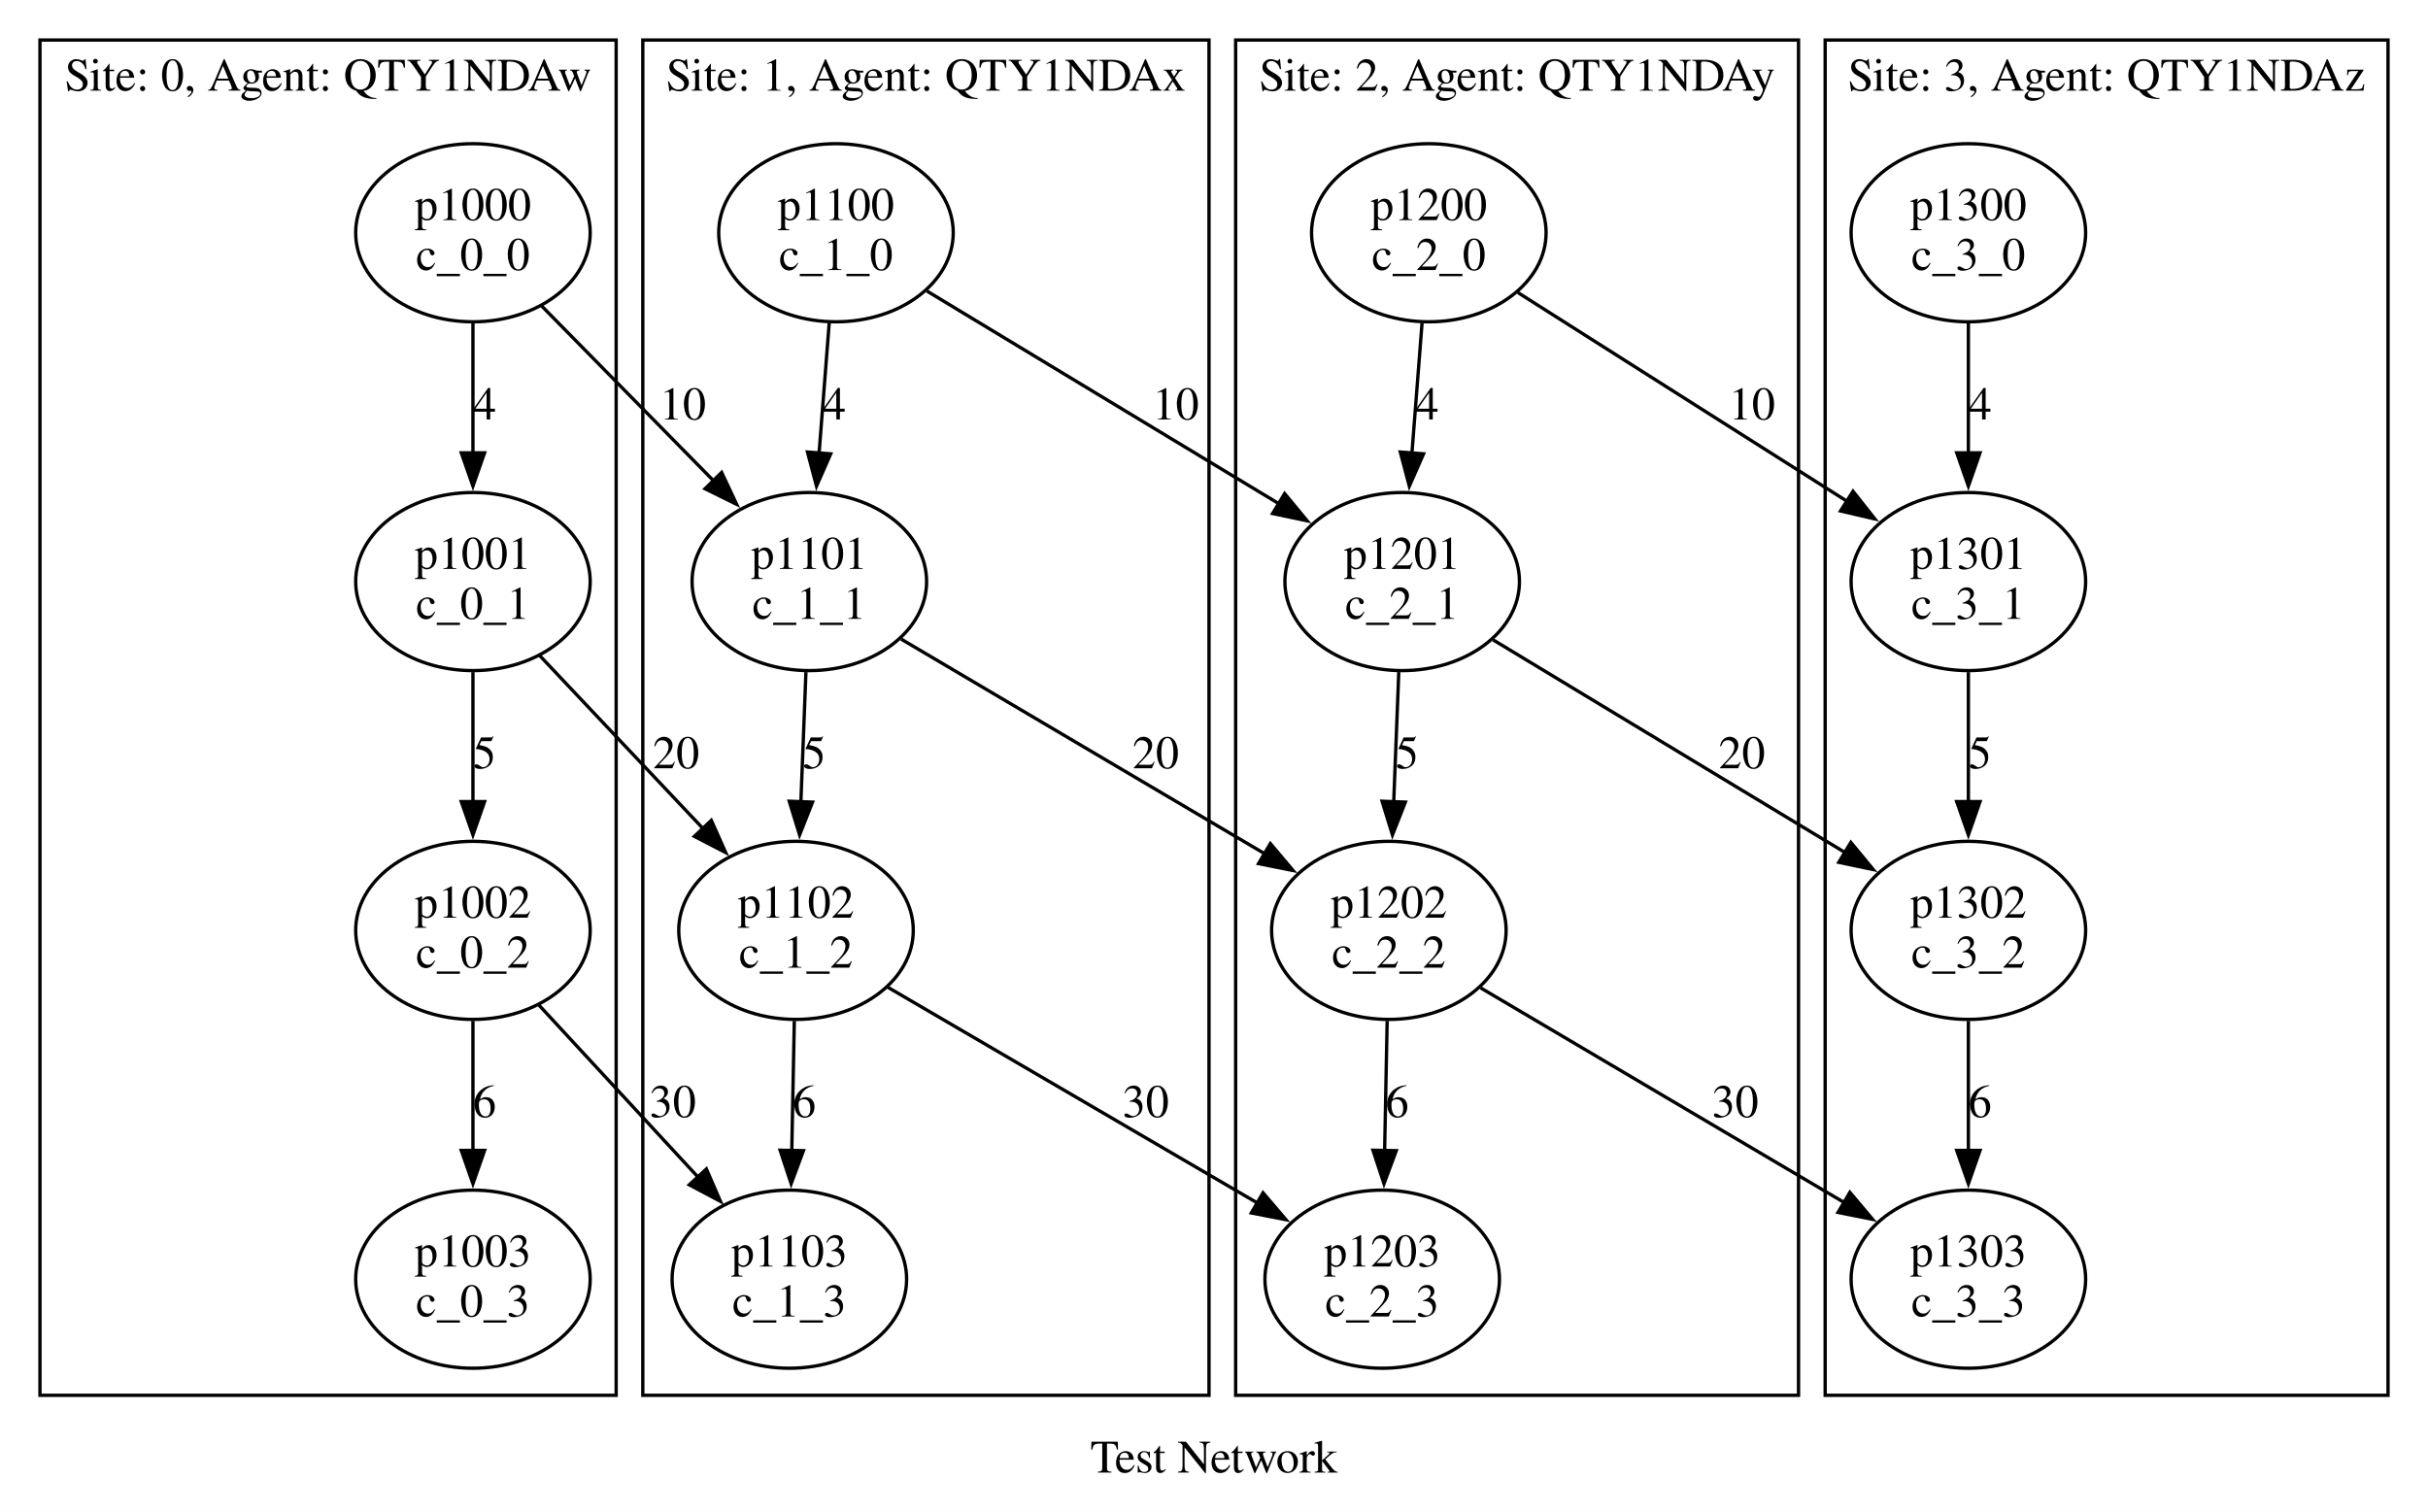
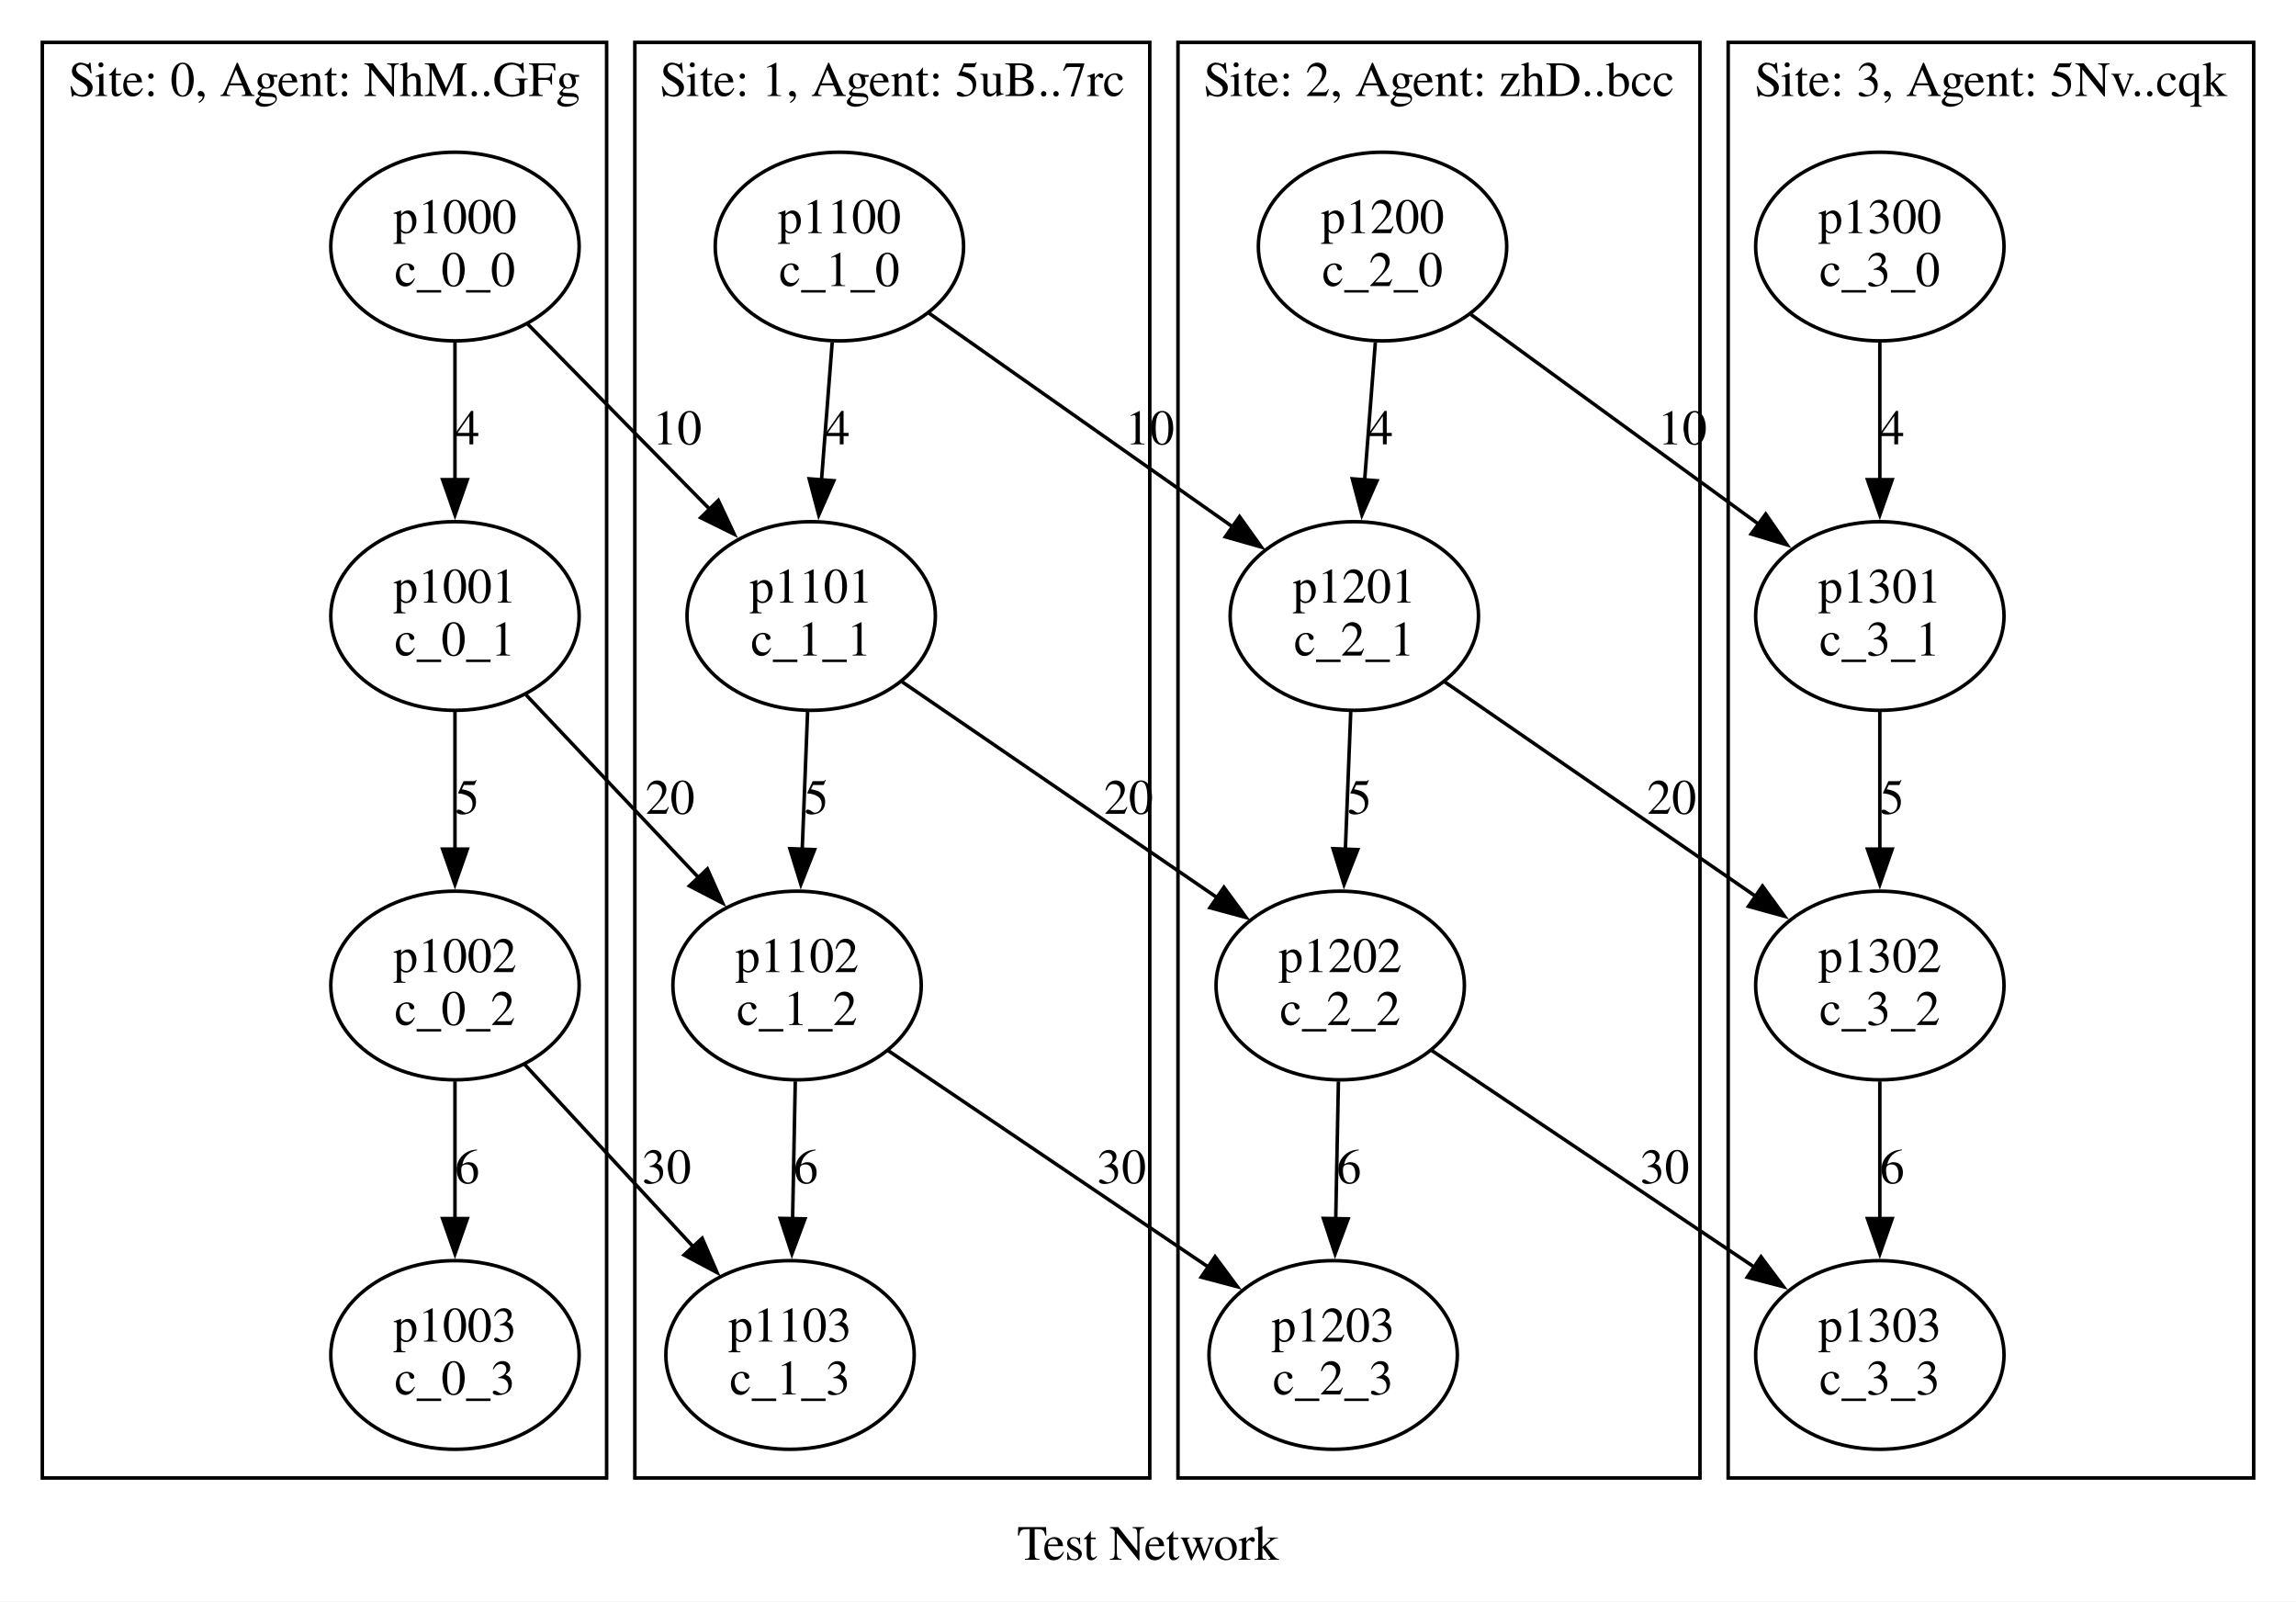
- <svg xmlns="http://www.w3.org/2000/svg" width="729pt" height="454pt" viewBox="0.00 0.00 729.00 453.96">
+ <svg xmlns="http://www.w3.org/2000/svg" width="651pt" height="454pt" viewBox="0.00 0.00 651.00 453.96">
  <g id="graph0" class="graph" transform="scale(1 1) rotate(0) translate(4 449.96)">
-     <polygon fill="white" stroke="none" points="-4,4 -4,-449.96 725,-449.96 725,4 -4,4" />
-     <text text-anchor="middle" x="360.5" y="-7.8" font-family="Times,serif" font-size="14.00">Test Network</text>
+     <polygon fill="white" stroke="none" points="-4,4 -4,-449.96 647,-449.96 647,4 -4,4" />
+     <text text-anchor="middle" x="321.5" y="-7.8" font-family="Times,serif" font-size="14.00">Test Network</text>
    <g id="clust1" class="cluster">
-       <polygon fill="none" stroke="black" points="8,-31 8,-437.96 181,-437.96 181,-31 8,-31" />
-       <text text-anchor="middle" x="94.5" y="-422.76" font-family="Times,serif" font-size="14.00">Site: 0, Agent: QTY1NDAw</text>
+       <polygon fill="none" stroke="black" points="8,-31 8,-437.96 168,-437.96 168,-31 8,-31" />
+       <text text-anchor="middle" x="88" y="-422.76" font-family="Times,serif" font-size="14.00">Site: 0, Agent: NhM..GFg</text>
    </g>
    <g id="clust2" class="cluster">
-       <polygon fill="none" stroke="black" points="189,-31 189,-437.96 359,-437.96 359,-31 189,-31" />
-       <text text-anchor="middle" x="274" y="-422.76" font-family="Times,serif" font-size="14.00">Site: 1, Agent: QTY1NDAx</text>
+       <polygon fill="none" stroke="black" points="176,-31 176,-437.96 322,-437.96 322,-31 176,-31" />
+       <text text-anchor="middle" x="249" y="-422.76" font-family="Times,serif" font-size="14.00">Site: 1, Agent: 5uB..7rc</text>
    </g>
    <g id="clust3" class="cluster">
-       <polygon fill="none" stroke="black" points="367,-31 367,-437.96 536,-437.96 536,-31 367,-31" />
-       <text text-anchor="middle" x="451.5" y="-422.76" font-family="Times,serif" font-size="14.00">Site: 2, Agent: QTY1NDAy</text>
+       <polygon fill="none" stroke="black" points="330,-31 330,-437.96 478,-437.96 478,-31 330,-31" />
+       <text text-anchor="middle" x="404" y="-422.76" font-family="Times,serif" font-size="14.00">Site: 2, Agent: zhD..bcc</text>
    </g>
    <g id="clust4" class="cluster">
-       <polygon fill="none" stroke="black" points="544,-31 544,-437.96 713,-437.96 713,-31 544,-31" />
-       <text text-anchor="middle" x="628.5" y="-422.76" font-family="Times,serif" font-size="14.00">Site: 3, Agent: QTY1NDAz</text>
+       <polygon fill="none" stroke="black" points="486,-31 486,-437.96 635,-437.96 635,-31 486,-31" />
+       <text text-anchor="middle" x="560.5" y="-422.76" font-family="Times,serif" font-size="14.00">Site: 3, Agent: 5Nv..cqk</text>
    </g>
    <g id="node1" class="node">
-       <ellipse fill="none" stroke="black" cx="138" cy="-380.09" rx="35.21" ry="26.74" />
-       <text text-anchor="middle" x="138" y="-383.89" font-family="Times,serif" font-size="14.00">p1000</text>
-       <text text-anchor="middle" x="138" y="-368.89" font-family="Times,serif" font-size="14.00">c_0_0</text>
+       <ellipse fill="none" stroke="black" cx="125" cy="-380.09" rx="35.21" ry="26.74" />
+       <text text-anchor="middle" x="125" y="-383.89" font-family="Times,serif" font-size="14.00">p1000</text>
+       <text text-anchor="middle" x="125" y="-368.89" font-family="Times,serif" font-size="14.00">c_0_0</text>
    </g>
    <g id="node2" class="node">
-       <ellipse fill="none" stroke="black" cx="138" cy="-275.35" rx="35.21" ry="26.74" />
-       <text text-anchor="middle" x="138" y="-279.15" font-family="Times,serif" font-size="14.00">p1001</text>
-       <text text-anchor="middle" x="138" y="-264.15" font-family="Times,serif" font-size="14.00">c_0_1</text>
+       <ellipse fill="none" stroke="black" cx="125" cy="-275.35" rx="35.21" ry="26.74" />
+       <text text-anchor="middle" x="125" y="-279.15" font-family="Times,serif" font-size="14.00">p1001</text>
+       <text text-anchor="middle" x="125" y="-264.15" font-family="Times,serif" font-size="14.00">c_0_1</text>
    </g>
    <g id="edge1" class="edge">
-       <path fill="none" stroke="black" d="M138,-352.9C138,-341.06 138,-326.86 138,-313.92" />
-       <polygon fill="black" stroke="black" points="141.5,-314.01 138,-304.01 134.5,-314.01 141.5,-314.01" />
-       <text text-anchor="middle" x="141.5" y="-324.02" font-family="Times,serif" font-size="14.00">4</text>
+       <path fill="none" stroke="black" d="M125,-352.9C125,-341.06 125,-326.86 125,-313.92" />
+       <polygon fill="black" stroke="black" points="128.5,-314.01 125,-304.01 121.5,-314.01 128.5,-314.01" />
+       <text text-anchor="middle" x="128.5" y="-324.02" font-family="Times,serif" font-size="14.00">4</text>
    </g>
    <g id="node6" class="node">
-       <ellipse fill="none" stroke="black" cx="239" cy="-275.35" rx="35.21" ry="26.74" />
-       <text text-anchor="middle" x="239" y="-279.15" font-family="Times,serif" font-size="14.00">p1101</text>
-       <text text-anchor="middle" x="239" y="-264.15" font-family="Times,serif" font-size="14.00">c_1_1</text>
+       <ellipse fill="none" stroke="black" cx="226" cy="-275.35" rx="35.21" ry="26.74" />
+       <text text-anchor="middle" x="226" y="-279.15" font-family="Times,serif" font-size="14.00">p1101</text>
+       <text text-anchor="middle" x="226" y="-264.15" font-family="Times,serif" font-size="14.00">c_1_1</text>
    </g>
    <g id="edge4" class="edge">
-       <path fill="none" stroke="black" d="M158.44,-358.3C173.4,-343.08 193.89,-322.24 210.47,-305.38" />
-       <polygon fill="black" stroke="black" points="212.67,-308.13 217.18,-298.54 207.68,-303.22 212.67,-308.13" />
-       <text text-anchor="middle" x="201" y="-324.02" font-family="Times,serif" font-size="14.00">10</text>
+       <path fill="none" stroke="black" d="M145.44,-358.3C160.4,-343.08 180.89,-322.24 197.47,-305.38" />
+       <polygon fill="black" stroke="black" points="199.67,-308.13 204.18,-298.54 194.68,-303.22 199.67,-308.13" />
+       <text text-anchor="middle" x="188" y="-324.02" font-family="Times,serif" font-size="14.00">10</text>
    </g>
    <g id="node3" class="node">
-       <ellipse fill="none" stroke="black" cx="138" cy="-170.61" rx="35.21" ry="26.74" />
-       <text text-anchor="middle" x="138" y="-174.41" font-family="Times,serif" font-size="14.00">p1002</text>
-       <text text-anchor="middle" x="138" y="-159.41" font-family="Times,serif" font-size="14.00">c_0_2</text>
+       <ellipse fill="none" stroke="black" cx="125" cy="-170.61" rx="35.21" ry="26.74" />
+       <text text-anchor="middle" x="125" y="-174.41" font-family="Times,serif" font-size="14.00">p1002</text>
+       <text text-anchor="middle" x="125" y="-159.41" font-family="Times,serif" font-size="14.00">c_0_2</text>
    </g>
    <g id="edge2" class="edge">
-       <path fill="none" stroke="black" d="M138,-248.16C138,-236.32 138,-222.12 138,-209.18" />
-       <polygon fill="black" stroke="black" points="141.5,-209.27 138,-199.27 134.5,-209.27 141.5,-209.27" />
-       <text text-anchor="middle" x="141.5" y="-219.28" font-family="Times,serif" font-size="14.00">5</text>
+       <path fill="none" stroke="black" d="M125,-248.16C125,-236.32 125,-222.12 125,-209.18" />
+       <polygon fill="black" stroke="black" points="128.5,-209.27 125,-199.27 121.5,-209.27 128.5,-209.27" />
+       <text text-anchor="middle" x="128.5" y="-219.28" font-family="Times,serif" font-size="14.00">5</text>
    </g>
    <g id="node7" class="node">
-       <ellipse fill="none" stroke="black" cx="235" cy="-170.61" rx="35.21" ry="26.74" />
-       <text text-anchor="middle" x="235" y="-174.41" font-family="Times,serif" font-size="14.00">p1102</text>
-       <text text-anchor="middle" x="235" y="-159.41" font-family="Times,serif" font-size="14.00">c_1_2</text>
+       <ellipse fill="none" stroke="black" cx="222" cy="-170.61" rx="35.21" ry="26.74" />
+       <text text-anchor="middle" x="222" y="-174.41" font-family="Times,serif" font-size="14.00">p1102</text>
+       <text text-anchor="middle" x="222" y="-159.41" font-family="Times,serif" font-size="14.00">c_1_2</text>
    </g>
    <g id="edge5" class="edge">
-       <path fill="none" stroke="black" d="M158.1,-253.06C172.27,-238.05 191.45,-217.74 207.11,-201.15" />
-       <polygon fill="black" stroke="black" points="209.57,-203.65 213.89,-193.97 204.48,-198.84 209.57,-203.65" />
-       <text text-anchor="middle" x="199" y="-219.28" font-family="Times,serif" font-size="14.00">20</text>
+       <path fill="none" stroke="black" d="M145.1,-253.06C159.27,-238.05 178.45,-217.74 194.11,-201.15" />
+       <polygon fill="black" stroke="black" points="196.57,-203.65 200.89,-193.97 191.48,-198.84 196.57,-203.65" />
+       <text text-anchor="middle" x="186" y="-219.28" font-family="Times,serif" font-size="14.00">20</text>
    </g>
    <g id="node4" class="node">
-       <ellipse fill="none" stroke="black" cx="138" cy="-65.87" rx="35.21" ry="26.74" />
-       <text text-anchor="middle" x="138" y="-69.67" font-family="Times,serif" font-size="14.00">p1003</text>
-       <text text-anchor="middle" x="138" y="-54.67" font-family="Times,serif" font-size="14.00">c_0_3</text>
+       <ellipse fill="none" stroke="black" cx="125" cy="-65.87" rx="35.21" ry="26.74" />
+       <text text-anchor="middle" x="125" y="-69.67" font-family="Times,serif" font-size="14.00">p1003</text>
+       <text text-anchor="middle" x="125" y="-54.67" font-family="Times,serif" font-size="14.00">c_0_3</text>
    </g>
    <g id="edge3" class="edge">
-       <path fill="none" stroke="black" d="M138,-143.42C138,-131.58 138,-117.38 138,-104.44" />
-       <polygon fill="black" stroke="black" points="141.5,-104.53 138,-94.53 134.5,-104.53 141.5,-104.53" />
-       <text text-anchor="middle" x="141.5" y="-114.54" font-family="Times,serif" font-size="14.00">6</text>
+       <path fill="none" stroke="black" d="M125,-143.42C125,-131.58 125,-117.38 125,-104.44" />
+       <polygon fill="black" stroke="black" points="128.5,-104.53 125,-94.53 121.5,-104.53 128.5,-104.53" />
+       <text text-anchor="middle" x="128.5" y="-114.54" font-family="Times,serif" font-size="14.00">6</text>
    </g>
    <g id="node8" class="node">
-       <ellipse fill="none" stroke="black" cx="233" cy="-65.87" rx="35.21" ry="26.74" />
-       <text text-anchor="middle" x="233" y="-69.67" font-family="Times,serif" font-size="14.00">p1103</text>
-       <text text-anchor="middle" x="233" y="-54.67" font-family="Times,serif" font-size="14.00">c_1_3</text>
+       <ellipse fill="none" stroke="black" cx="220" cy="-65.87" rx="35.21" ry="26.74" />
+       <text text-anchor="middle" x="220" y="-69.67" font-family="Times,serif" font-size="14.00">p1103</text>
+       <text text-anchor="middle" x="220" y="-54.67" font-family="Times,serif" font-size="14.00">c_1_3</text>
    </g>
    <g id="edge6" class="edge">
-       <path fill="none" stroke="black" d="M157.68,-148.32C171.57,-133.31 190.35,-113 205.68,-96.41" />
-       <polygon fill="black" stroke="black" points="208.09,-98.96 212.31,-89.24 202.95,-94.21 208.09,-98.96" />
-       <text text-anchor="middle" x="198" y="-114.54" font-family="Times,serif" font-size="14.00">30</text>
+       <path fill="none" stroke="black" d="M144.68,-148.32C158.57,-133.31 177.35,-113 192.68,-96.41" />
+       <polygon fill="black" stroke="black" points="195.09,-98.96 199.31,-89.24 189.95,-94.21 195.09,-98.96" />
+       <text text-anchor="middle" x="185" y="-114.54" font-family="Times,serif" font-size="14.00">30</text>
    </g>
    <g id="node5" class="node">
-       <ellipse fill="none" stroke="black" cx="247" cy="-380.09" rx="35.21" ry="26.74" />
-       <text text-anchor="middle" x="247" y="-383.89" font-family="Times,serif" font-size="14.00">p1100</text>
-       <text text-anchor="middle" x="247" y="-368.89" font-family="Times,serif" font-size="14.00">c_1_0</text>
+       <ellipse fill="none" stroke="black" cx="234" cy="-380.09" rx="35.21" ry="26.74" />
+       <text text-anchor="middle" x="234" y="-383.89" font-family="Times,serif" font-size="14.00">p1100</text>
+       <text text-anchor="middle" x="234" y="-368.89" font-family="Times,serif" font-size="14.00">c_1_0</text>
    </g>
    <g id="edge7" class="edge">
-       <path fill="none" stroke="black" d="M244.96,-352.9C244.04,-341.06 242.93,-326.86 241.93,-313.92" />
-       <polygon fill="black" stroke="black" points="245.42,-313.7 241.15,-304 238.44,-314.24 245.42,-313.7" />
-       <text text-anchor="middle" x="246.5" y="-324.02" font-family="Times,serif" font-size="14.00">4</text>
+       <path fill="none" stroke="black" d="M231.96,-352.9C231.04,-341.06 229.93,-326.86 228.93,-313.92" />
+       <polygon fill="black" stroke="black" points="232.42,-313.7 228.15,-304 225.44,-314.24 232.42,-313.7" />
+       <text text-anchor="middle" x="233.5" y="-324.02" font-family="Times,serif" font-size="14.00">4</text>
    </g>
    <g id="node10" class="node">
-       <ellipse fill="none" stroke="black" cx="417" cy="-275.35" rx="35.21" ry="26.74" />
-       <text text-anchor="middle" x="417" y="-279.15" font-family="Times,serif" font-size="14.00">p1201</text>
-       <text text-anchor="middle" x="417" y="-264.15" font-family="Times,serif" font-size="14.00">c_2_1</text>
+       <ellipse fill="none" stroke="black" cx="380" cy="-275.35" rx="35.21" ry="26.74" />
+       <text text-anchor="middle" x="380" y="-279.15" font-family="Times,serif" font-size="14.00">p1201</text>
+       <text text-anchor="middle" x="380" y="-264.15" font-family="Times,serif" font-size="14.00">c_2_1</text>
    </g>
    <g id="edge10" class="edge">
-       <path fill="none" stroke="black" d="M274.31,-362.58C302.94,-345.28 348.09,-317.99 379.92,-298.76" />
-       <polygon fill="black" stroke="black" points="381.71,-301.77 388.46,-293.6 378.09,-295.78 381.71,-301.77" />
-       <text text-anchor="middle" x="349" y="-324.02" font-family="Times,serif" font-size="14.00">10</text>
+       <path fill="none" stroke="black" d="M259.43,-361.19C283.3,-344.4 319.18,-319.15 345.6,-300.56" />
+       <polygon fill="black" stroke="black" points="347.46,-303.53 353.62,-294.91 343.43,-297.8 347.46,-303.53" />
+       <text text-anchor="middle" x="322" y="-324.02" font-family="Times,serif" font-size="14.00">10</text>
    </g>
    <g id="edge8" class="edge">
-       <path fill="none" stroke="black" d="M237.98,-248.16C237.52,-236.32 236.97,-222.12 236.46,-209.18" />
-       <polygon fill="black" stroke="black" points="239.96,-209.12 236.08,-199.27 232.97,-209.39 239.96,-209.12" />
-       <text text-anchor="middle" x="240.5" y="-219.28" font-family="Times,serif" font-size="14.00">5</text>
+       <path fill="none" stroke="black" d="M224.98,-248.16C224.52,-236.32 223.97,-222.12 223.46,-209.18" />
+       <polygon fill="black" stroke="black" points="226.96,-209.12 223.08,-199.27 219.97,-209.39 226.96,-209.12" />
+       <text text-anchor="middle" x="227.5" y="-219.28" font-family="Times,serif" font-size="14.00">5</text>
    </g>
    <g id="node11" class="node">
-       <ellipse fill="none" stroke="black" cx="413" cy="-170.61" rx="35.21" ry="26.74" />
-       <text text-anchor="middle" x="413" y="-174.41" font-family="Times,serif" font-size="14.00">p1202</text>
-       <text text-anchor="middle" x="413" y="-159.41" font-family="Times,serif" font-size="14.00">c_2_2</text>
+       <ellipse fill="none" stroke="black" cx="376" cy="-170.61" rx="35.21" ry="26.74" />
+       <text text-anchor="middle" x="376" y="-174.41" font-family="Times,serif" font-size="14.00">p1202</text>
+       <text text-anchor="middle" x="376" y="-159.41" font-family="Times,serif" font-size="14.00">c_2_2</text>
    </g>
    <g id="edge11" class="edge">
-       <path fill="none" stroke="black" d="M266.57,-258.07C296.1,-240.64 343.12,-212.87 375.88,-193.53" />
-       <polygon fill="black" stroke="black" points="377.42,-196.68 384.25,-188.58 373.86,-190.65 377.42,-196.68" />
-       <text text-anchor="middle" x="343" y="-219.28" font-family="Times,serif" font-size="14.00">20</text>
+       <path fill="none" stroke="black" d="M251.79,-256.69C276.51,-239.75 314.02,-214.06 341.35,-195.35" />
+       <polygon fill="black" stroke="black" points="343.03,-198.44 349.3,-189.9 339.07,-192.66 343.03,-198.44" />
+       <text text-anchor="middle" x="316" y="-219.28" font-family="Times,serif" font-size="14.00">20</text>
    </g>
    <g id="edge9" class="edge">
-       <path fill="none" stroke="black" d="M234.49,-143.42C234.26,-131.58 233.98,-117.38 233.73,-104.44" />
-       <polygon fill="black" stroke="black" points="237.23,-104.46 233.54,-94.53 230.23,-104.59 237.23,-104.46" />
-       <text text-anchor="middle" x="237.5" y="-114.54" font-family="Times,serif" font-size="14.00">6</text>
+       <path fill="none" stroke="black" d="M221.49,-143.42C221.26,-131.58 220.98,-117.38 220.73,-104.44" />
+       <polygon fill="black" stroke="black" points="224.23,-104.46 220.54,-94.53 217.23,-104.59 224.23,-104.46" />
+       <text text-anchor="middle" x="224.5" y="-114.54" font-family="Times,serif" font-size="14.00">6</text>
    </g>
    <g id="node12" class="node">
-       <ellipse fill="none" stroke="black" cx="411" cy="-65.87" rx="35.21" ry="26.74" />
-       <text text-anchor="middle" x="411" y="-69.67" font-family="Times,serif" font-size="14.00">p1203</text>
-       <text text-anchor="middle" x="411" y="-54.67" font-family="Times,serif" font-size="14.00">c_2_3</text>
+       <ellipse fill="none" stroke="black" cx="374" cy="-65.87" rx="35.21" ry="26.74" />
+       <text text-anchor="middle" x="374" y="-69.67" font-family="Times,serif" font-size="14.00">p1203</text>
+       <text text-anchor="middle" x="374" y="-54.67" font-family="Times,serif" font-size="14.00">c_2_3</text>
    </g>
    <g id="edge12" class="edge">
-       <path fill="none" stroke="black" d="M262.5,-153.56C292.38,-136.12 340.29,-108.15 373.58,-88.72" />
-       <polygon fill="black" stroke="black" points="375.22,-91.81 382.1,-83.74 371.7,-85.76 375.22,-91.81" />
-       <text text-anchor="middle" x="340" y="-114.54" font-family="Times,serif" font-size="14.00">30</text>
+       <path fill="none" stroke="black" d="M247.78,-152.18C272.79,-135.28 310.92,-109.51 338.72,-90.72" />
+       <polygon fill="black" stroke="black" points="340.51,-93.73 346.83,-85.23 336.59,-87.93 340.51,-93.73" />
+       <text text-anchor="middle" x="314" y="-114.54" font-family="Times,serif" font-size="14.00">30</text>
    </g>
    <g id="node9" class="node">
-       <ellipse fill="none" stroke="black" cx="425" cy="-380.09" rx="35.21" ry="26.74" />
-       <text text-anchor="middle" x="425" y="-383.89" font-family="Times,serif" font-size="14.00">p1200</text>
-       <text text-anchor="middle" x="425" y="-368.89" font-family="Times,serif" font-size="14.00">c_2_0</text>
+       <ellipse fill="none" stroke="black" cx="388" cy="-380.09" rx="35.21" ry="26.74" />
+       <text text-anchor="middle" x="388" y="-383.89" font-family="Times,serif" font-size="14.00">p1200</text>
+       <text text-anchor="middle" x="388" y="-368.89" font-family="Times,serif" font-size="14.00">c_2_0</text>
    </g>
    <g id="edge13" class="edge">
-       <path fill="none" stroke="black" d="M422.96,-352.9C422.04,-341.06 420.93,-326.86 419.93,-313.92" />
-       <polygon fill="black" stroke="black" points="423.42,-313.7 419.15,-304 416.44,-314.24 423.42,-313.7" />
-       <text text-anchor="middle" x="424.5" y="-324.02" font-family="Times,serif" font-size="14.00">4</text>
+       <path fill="none" stroke="black" d="M385.96,-352.9C385.04,-341.06 383.93,-326.86 382.93,-313.92" />
+       <polygon fill="black" stroke="black" points="386.42,-313.7 382.15,-304 379.44,-314.24 386.42,-313.7" />
+       <text text-anchor="middle" x="387.5" y="-324.02" font-family="Times,serif" font-size="14.00">4</text>
    </g>
    <g id="node14" class="node">
-       <ellipse fill="none" stroke="black" cx="587" cy="-275.35" rx="35.21" ry="26.74" />
-       <text text-anchor="middle" x="587" y="-279.15" font-family="Times,serif" font-size="14.00">p1301</text>
-       <text text-anchor="middle" x="587" y="-264.15" font-family="Times,serif" font-size="14.00">c_3_1</text>
+       <ellipse fill="none" stroke="black" cx="529" cy="-275.35" rx="35.21" ry="26.74" />
+       <text text-anchor="middle" x="529" y="-279.15" font-family="Times,serif" font-size="14.00">p1301</text>
+       <text text-anchor="middle" x="529" y="-264.15" font-family="Times,serif" font-size="14.00">c_3_1</text>
    </g>
    <g id="edge16" class="edge">
-       <path fill="none" stroke="black" d="M451.75,-362.12C478.72,-345.02 520.53,-318.5 550.53,-299.48" />
-       <polygon fill="black" stroke="black" points="552.36,-302.46 558.93,-294.15 548.61,-296.55 552.36,-302.46" />
-       <text text-anchor="middle" x="522" y="-324.02" font-family="Times,serif" font-size="14.00">10</text>
+       <path fill="none" stroke="black" d="M412.88,-360.96C435.6,-344.41 469.38,-319.79 494.66,-301.37" />
+       <polygon fill="black" stroke="black" points="496.65,-304.26 502.67,-295.54 492.52,-298.6 496.65,-304.26" />
+       <text text-anchor="middle" x="473" y="-324.02" font-family="Times,serif" font-size="14.00">10</text>
    </g>
    <g id="edge14" class="edge">
-       <path fill="none" stroke="black" d="M415.98,-248.16C415.52,-236.32 414.97,-222.12 414.46,-209.18" />
-       <polygon fill="black" stroke="black" points="417.96,-209.12 414.08,-199.27 410.97,-209.39 417.96,-209.12" />
-       <text text-anchor="middle" x="418.5" y="-219.28" font-family="Times,serif" font-size="14.00">5</text>
+       <path fill="none" stroke="black" d="M378.98,-248.16C378.52,-236.32 377.97,-222.12 377.46,-209.18" />
+       <polygon fill="black" stroke="black" points="380.96,-209.12 377.08,-199.27 373.97,-209.39 380.96,-209.12" />
+       <text text-anchor="middle" x="381.5" y="-219.28" font-family="Times,serif" font-size="14.00">5</text>
    </g>
    <g id="node15" class="node">
-       <ellipse fill="none" stroke="black" cx="587" cy="-170.61" rx="35.21" ry="26.74" />
-       <text text-anchor="middle" x="587" y="-174.41" font-family="Times,serif" font-size="14.00">p1302</text>
-       <text text-anchor="middle" x="587" y="-159.41" font-family="Times,serif" font-size="14.00">c_3_2</text>
+       <ellipse fill="none" stroke="black" cx="529" cy="-170.61" rx="35.21" ry="26.74" />
+       <text text-anchor="middle" x="529" y="-174.41" font-family="Times,serif" font-size="14.00">p1302</text>
+       <text text-anchor="middle" x="529" y="-159.41" font-family="Times,serif" font-size="14.00">c_3_2</text>
    </g>
    <g id="edge17" class="edge">
-       <path fill="none" stroke="black" d="M444.31,-257.84C472.94,-240.54 518.09,-213.25 549.92,-194.02" />
-       <polygon fill="black" stroke="black" points="551.71,-197.03 558.46,-188.86 548.09,-191.04 551.71,-197.03" />
-       <text text-anchor="middle" x="519" y="-219.28" font-family="Times,serif" font-size="14.00">20</text>
+       <path fill="none" stroke="black" d="M405.61,-256.69C430.03,-239.86 466.98,-214.38 494.08,-195.69" />
+       <polygon fill="black" stroke="black" points="495.73,-198.8 501.98,-190.24 491.76,-193.04 495.73,-198.8" />
+       <text text-anchor="middle" x="470" y="-219.28" font-family="Times,serif" font-size="14.00">20</text>
    </g>
    <g id="edge15" class="edge">
-       <path fill="none" stroke="black" d="M412.49,-143.42C412.26,-131.58 411.98,-117.38 411.73,-104.44" />
-       <polygon fill="black" stroke="black" points="415.23,-104.46 411.54,-94.53 408.23,-104.59 415.23,-104.46" />
-       <text text-anchor="middle" x="415.5" y="-114.54" font-family="Times,serif" font-size="14.00">6</text>
+       <path fill="none" stroke="black" d="M375.49,-143.42C375.26,-131.58 374.98,-117.38 374.73,-104.44" />
+       <polygon fill="black" stroke="black" points="378.23,-104.46 374.54,-94.53 371.23,-104.59 378.23,-104.46" />
+       <text text-anchor="middle" x="378.5" y="-114.54" font-family="Times,serif" font-size="14.00">6</text>
    </g>
    <g id="node16" class="node">
-       <ellipse fill="none" stroke="black" cx="587" cy="-65.87" rx="35.21" ry="26.74" />
-       <text text-anchor="middle" x="587" y="-69.67" font-family="Times,serif" font-size="14.00">p1303</text>
-       <text text-anchor="middle" x="587" y="-54.67" font-family="Times,serif" font-size="14.00">c_3_3</text>
+       <ellipse fill="none" stroke="black" cx="529" cy="-65.87" rx="35.21" ry="26.74" />
+       <text text-anchor="middle" x="529" y="-69.67" font-family="Times,serif" font-size="14.00">p1303</text>
+       <text text-anchor="middle" x="529" y="-54.67" font-family="Times,serif" font-size="14.00">c_3_3</text>
    </g>
    <g id="edge18" class="edge">
-       <path fill="none" stroke="black" d="M440.57,-153.33C470.1,-135.9 517.12,-108.13 549.88,-88.79" />
-       <polygon fill="black" stroke="black" points="551.42,-91.94 558.25,-83.84 547.86,-85.91 551.42,-91.94" />
-       <text text-anchor="middle" x="517" y="-114.54" font-family="Times,serif" font-size="14.00">30</text>
+       <path fill="none" stroke="black" d="M401.95,-152.18C427.12,-135.28 465.5,-109.51 493.49,-90.72" />
+       <polygon fill="black" stroke="black" points="495.31,-93.71 501.66,-85.23 491.41,-87.9 495.31,-93.71" />
+       <text text-anchor="middle" x="468" y="-114.54" font-family="Times,serif" font-size="14.00">30</text>
    </g>
    <g id="node13" class="node">
-       <ellipse fill="none" stroke="black" cx="587" cy="-380.09" rx="35.21" ry="26.74" />
-       <text text-anchor="middle" x="587" y="-383.89" font-family="Times,serif" font-size="14.00">p1300</text>
-       <text text-anchor="middle" x="587" y="-368.89" font-family="Times,serif" font-size="14.00">c_3_0</text>
+       <ellipse fill="none" stroke="black" cx="529" cy="-380.09" rx="35.21" ry="26.74" />
+       <text text-anchor="middle" x="529" y="-383.89" font-family="Times,serif" font-size="14.00">p1300</text>
+       <text text-anchor="middle" x="529" y="-368.89" font-family="Times,serif" font-size="14.00">c_3_0</text>
    </g>
    <g id="edge19" class="edge">
-       <path fill="none" stroke="black" d="M587,-352.9C587,-341.06 587,-326.86 587,-313.92" />
-       <polygon fill="black" stroke="black" points="590.5,-314.01 587,-304.01 583.5,-314.01 590.5,-314.01" />
-       <text text-anchor="middle" x="590.5" y="-324.02" font-family="Times,serif" font-size="14.00">4</text>
+       <path fill="none" stroke="black" d="M529,-352.9C529,-341.06 529,-326.86 529,-313.92" />
+       <polygon fill="black" stroke="black" points="532.5,-314.01 529,-304.01 525.5,-314.01 532.5,-314.01" />
+       <text text-anchor="middle" x="532.5" y="-324.02" font-family="Times,serif" font-size="14.00">4</text>
    </g>
    <g id="edge20" class="edge">
-       <path fill="none" stroke="black" d="M587,-248.16C587,-236.32 587,-222.12 587,-209.18" />
-       <polygon fill="black" stroke="black" points="590.5,-209.27 587,-199.27 583.5,-209.27 590.5,-209.27" />
-       <text text-anchor="middle" x="590.5" y="-219.28" font-family="Times,serif" font-size="14.00">5</text>
+       <path fill="none" stroke="black" d="M529,-248.16C529,-236.32 529,-222.12 529,-209.18" />
+       <polygon fill="black" stroke="black" points="532.5,-209.27 529,-199.27 525.5,-209.27 532.5,-209.27" />
+       <text text-anchor="middle" x="532.5" y="-219.28" font-family="Times,serif" font-size="14.00">5</text>
    </g>
    <g id="edge21" class="edge">
-       <path fill="none" stroke="black" d="M587,-143.42C587,-131.58 587,-117.38 587,-104.44" />
-       <polygon fill="black" stroke="black" points="590.5,-104.53 587,-94.53 583.5,-104.53 590.5,-104.53" />
-       <text text-anchor="middle" x="590.5" y="-114.54" font-family="Times,serif" font-size="14.00">6</text>
+       <path fill="none" stroke="black" d="M529,-143.42C529,-131.58 529,-117.38 529,-104.44" />
+       <polygon fill="black" stroke="black" points="532.5,-104.53 529,-94.53 525.5,-104.53 532.5,-104.53" />
+       <text text-anchor="middle" x="532.5" y="-114.54" font-family="Times,serif" font-size="14.00">6</text>
    </g>
  </g>
</svg>
